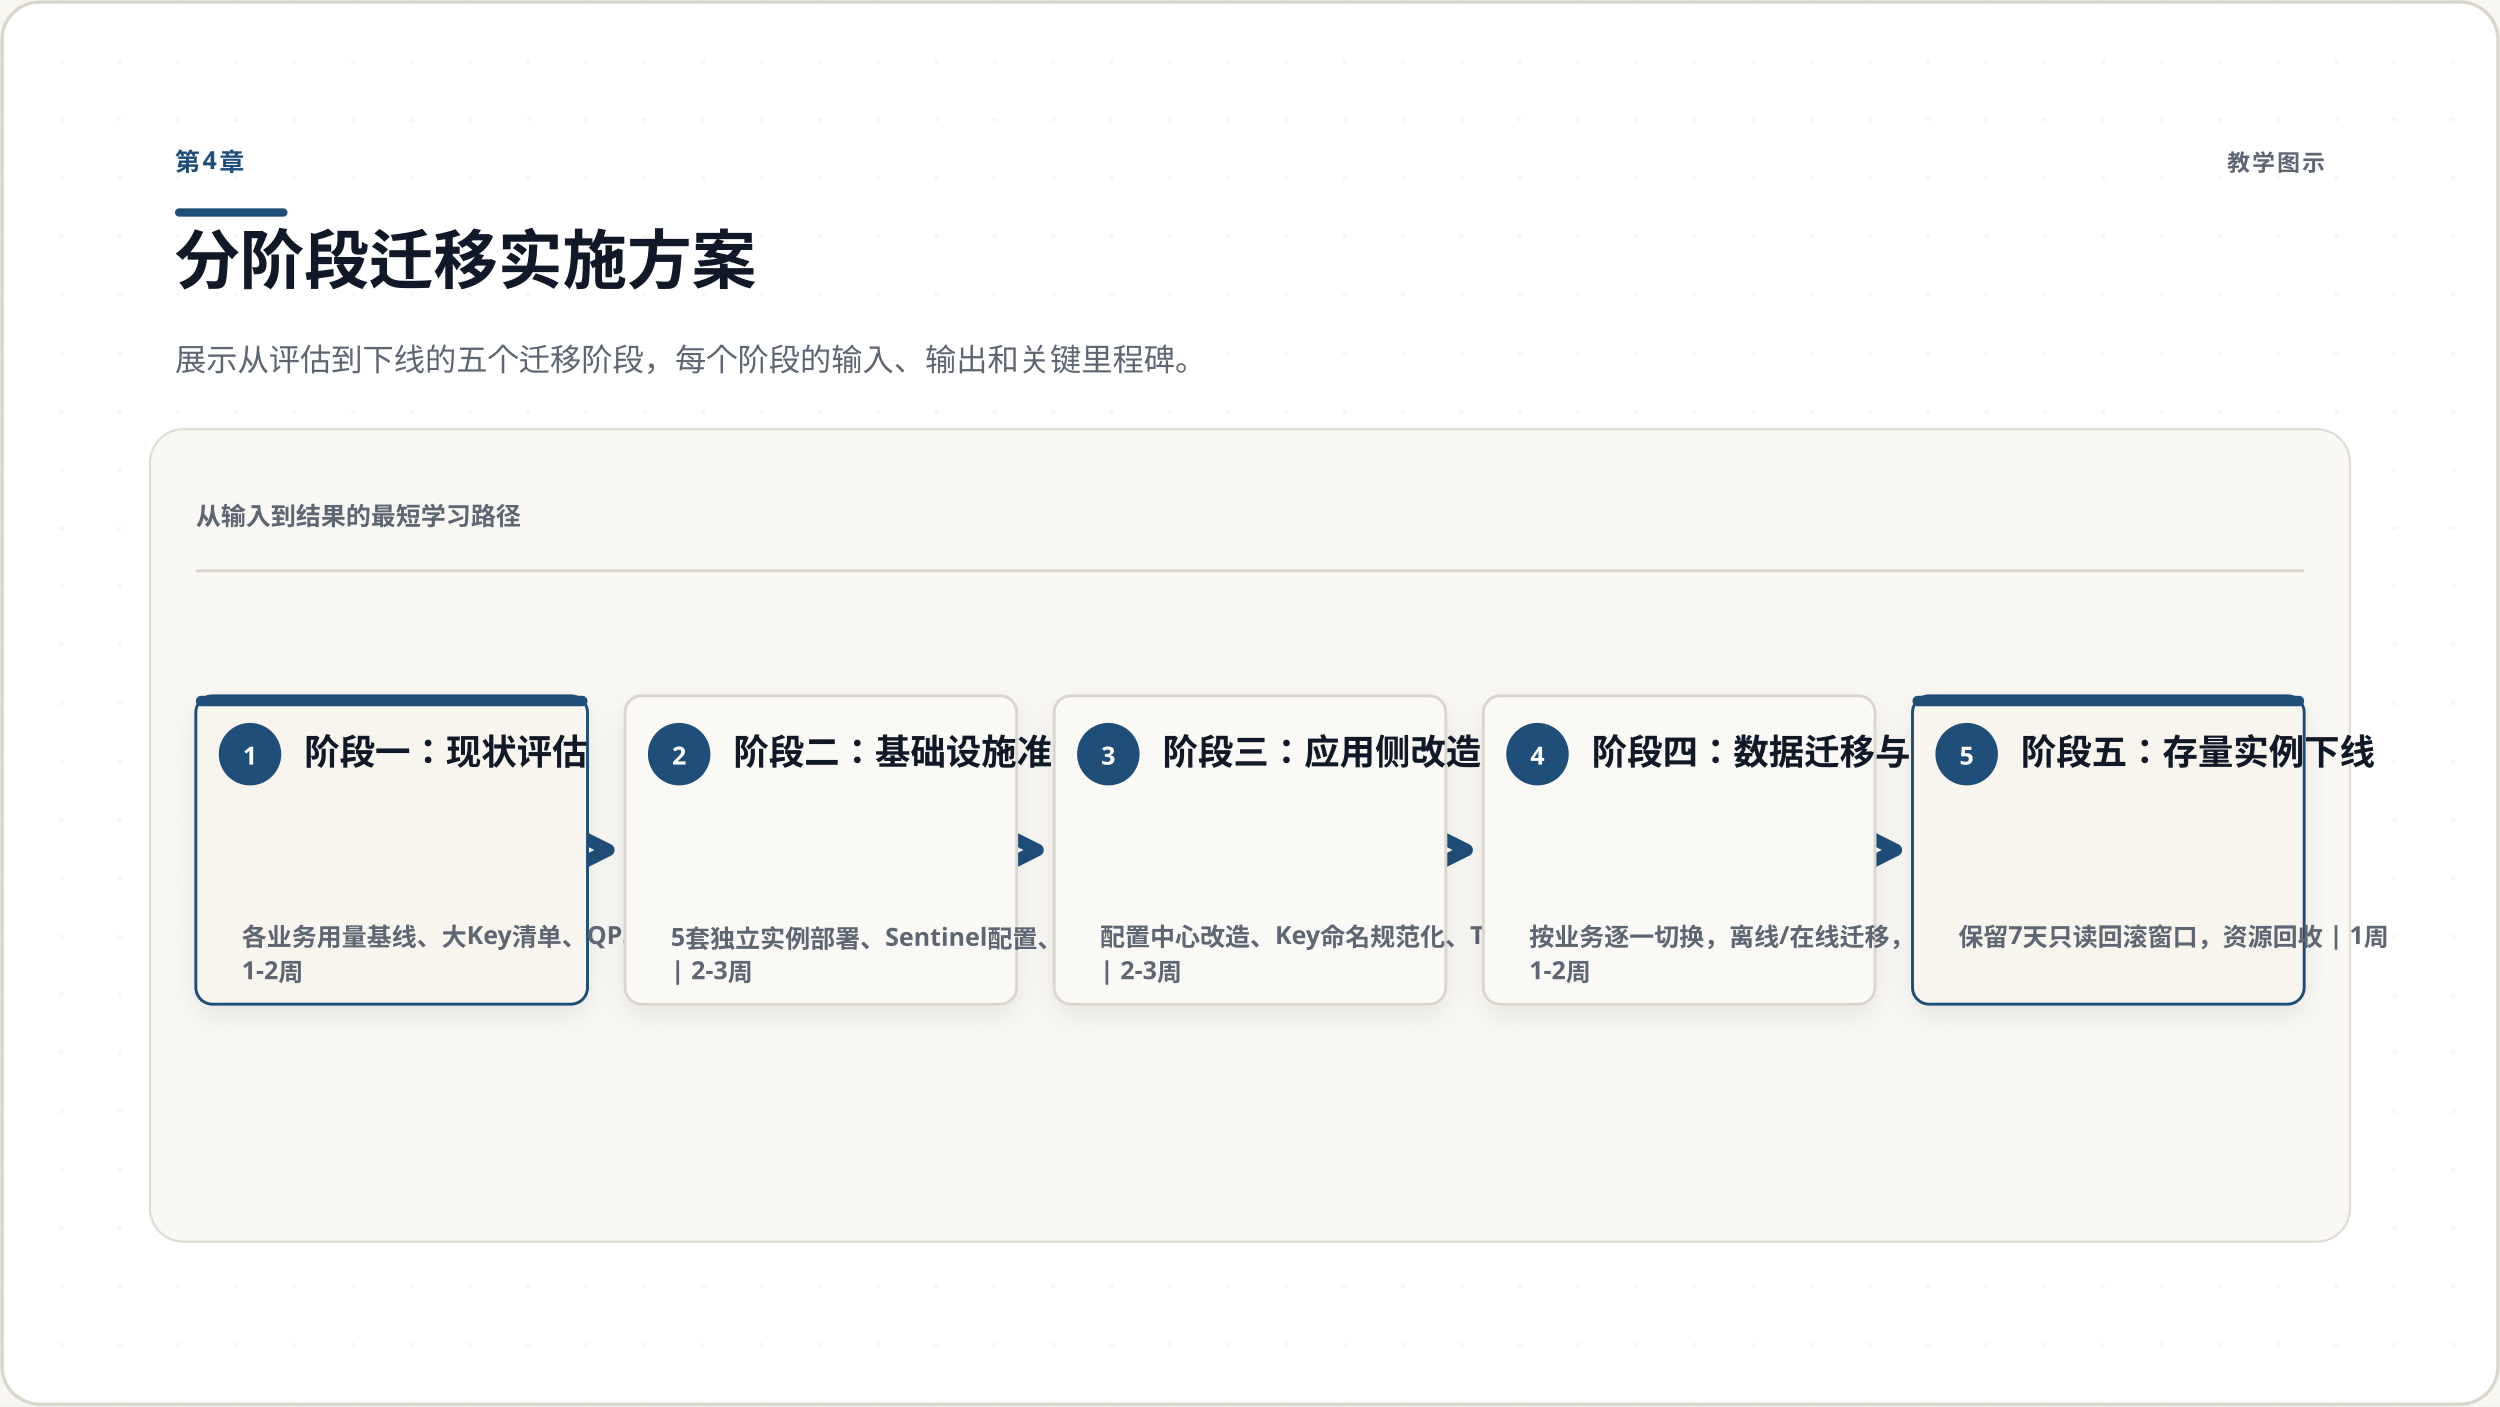
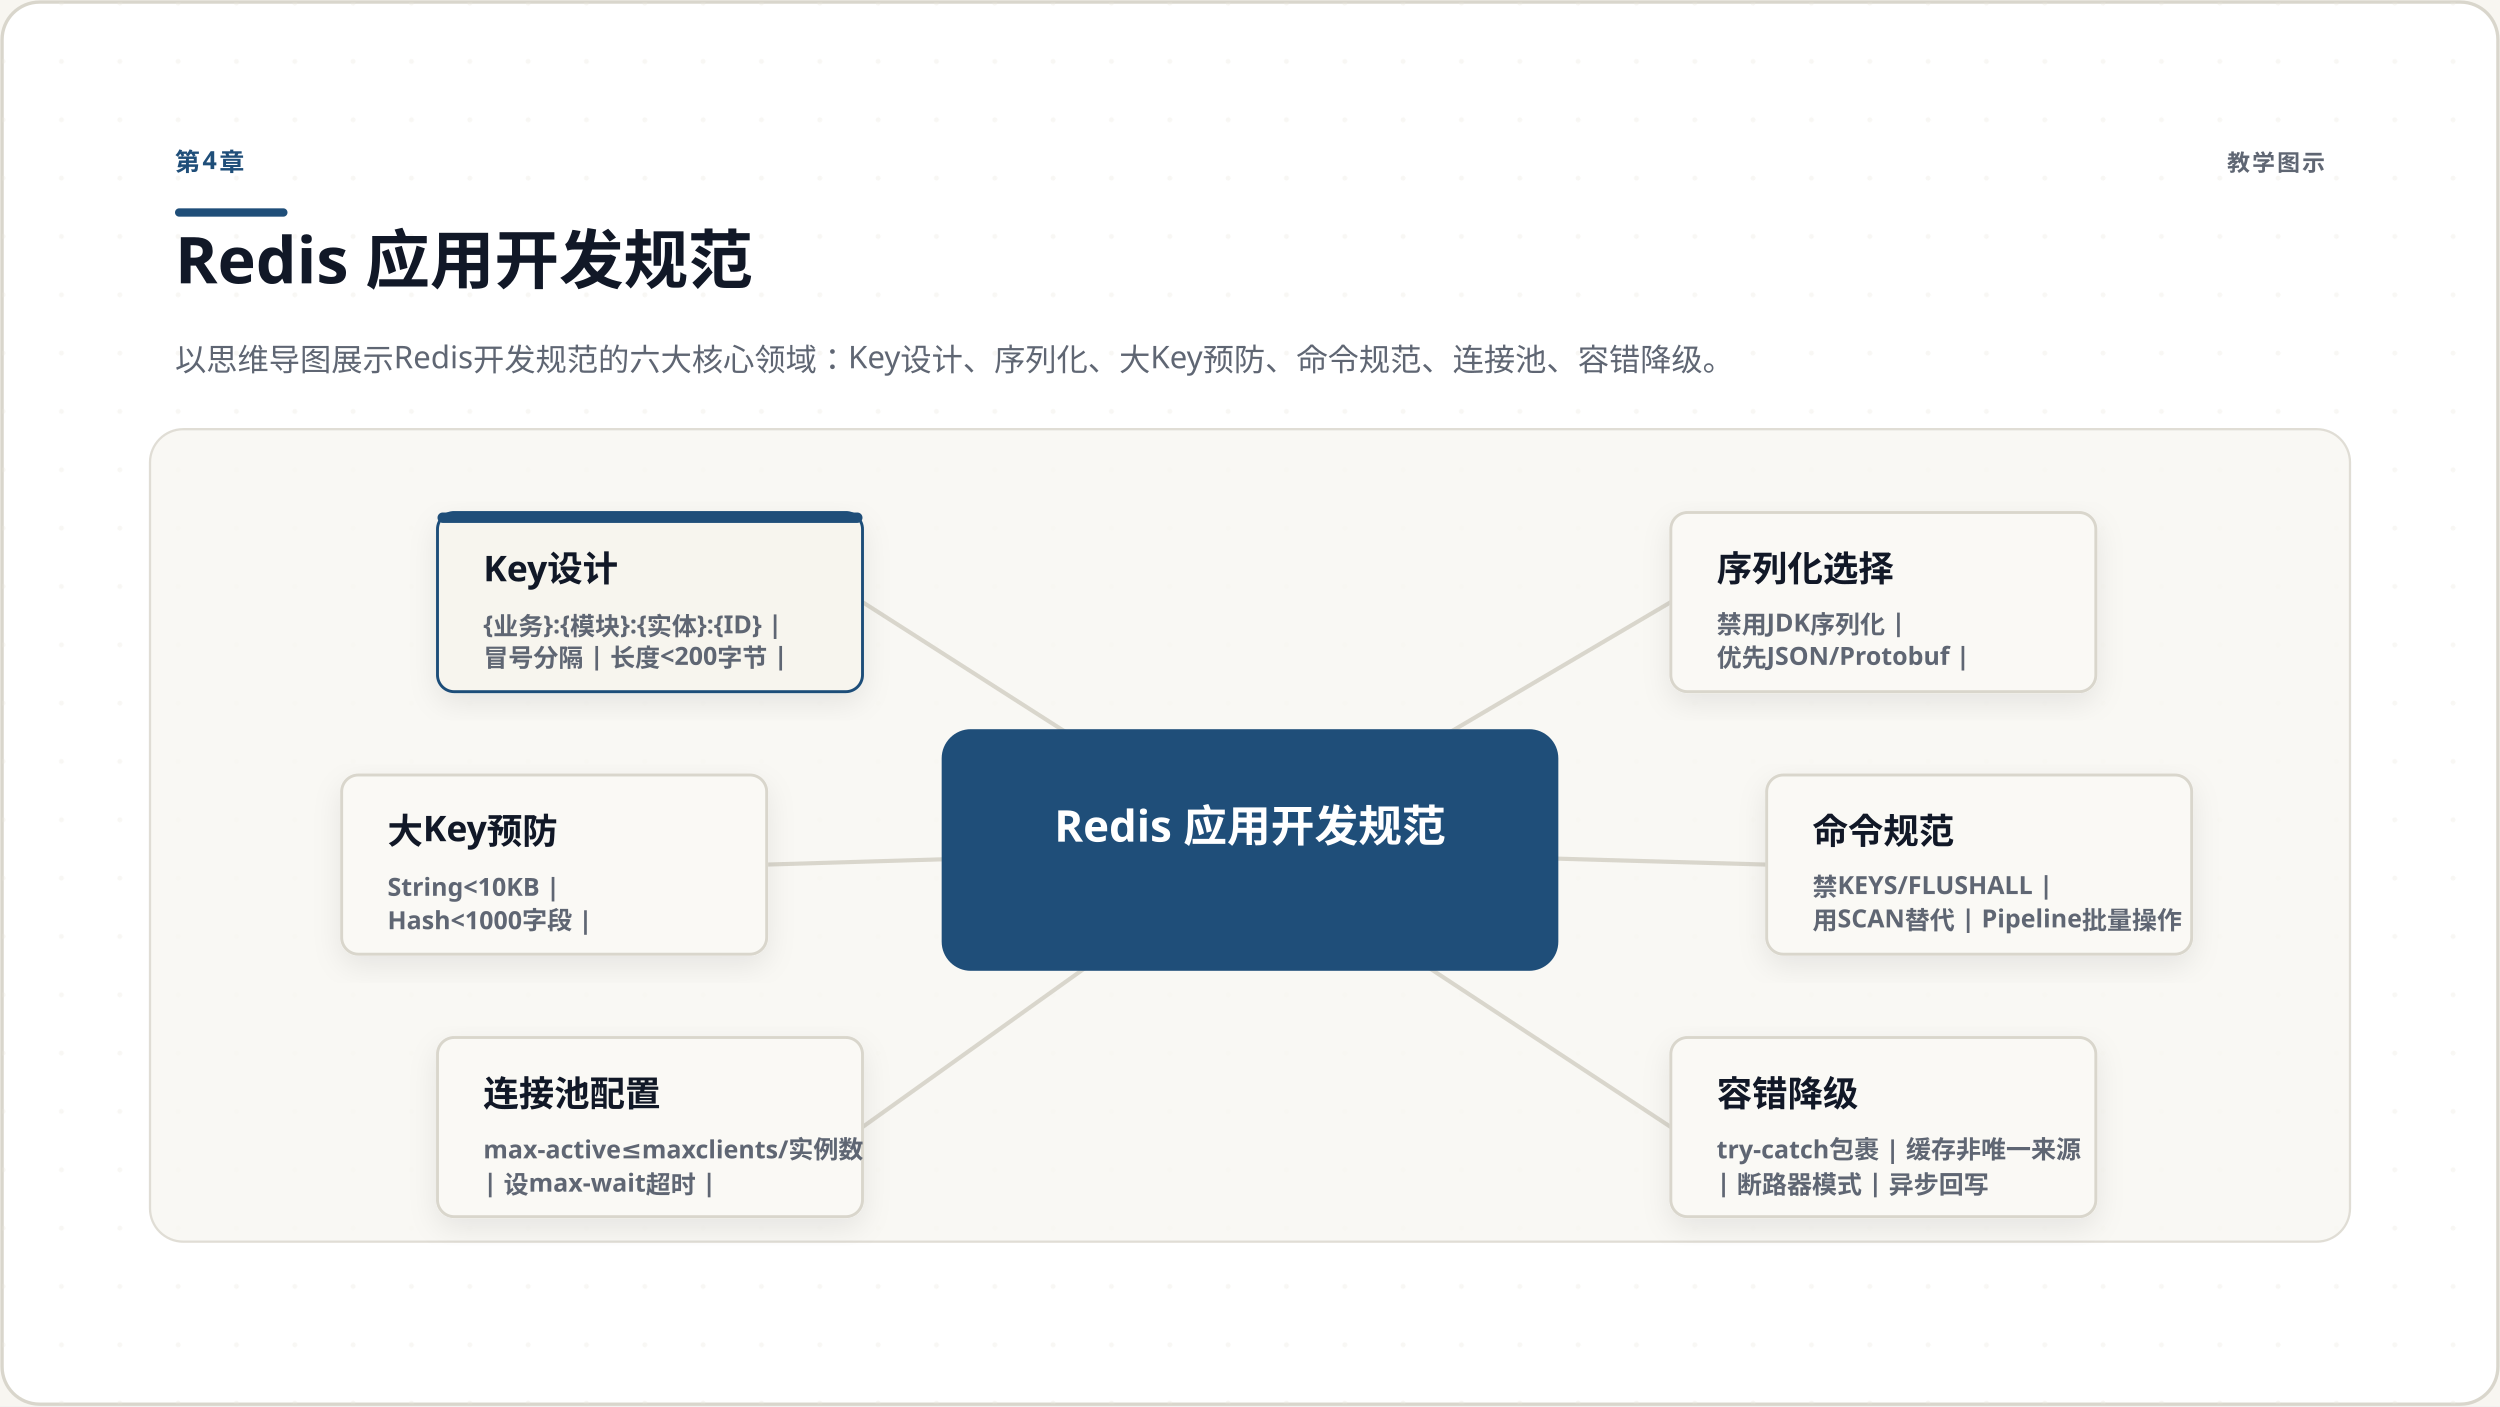
- <svg xmlns="http://www.w3.org/2000/svg" width="1200" height="675" viewBox="0 0 1200 675" role="img" aria-label="分阶段迁移实施方案" font-family="Noto Sans SC, Source Han Sans SC, PingFang SC, system-ui, sans-serif">
+ <svg xmlns="http://www.w3.org/2000/svg" width="1200" height="675" viewBox="0 0 1200 675" role="img" aria-label="Redis 应用开发规范" font-family="Noto Sans SC, Source Han Sans SC, PingFang SC, system-ui, sans-serif">
  <defs>
    <filter id="soft-shadow" x="-8%" y="-12%" width="116%" height="128%">
      <feDropShadow dx="0" dy="5" stdDeviation="7" flood-color="#111827" flood-opacity="0.08" />
    </filter>
    <pattern id="dot-grid" width="28" height="28" patternUnits="userSpaceOnUse">
      <circle cx="1.5" cy="1.5" r="1.2" fill="#e8e4da" opacity="0.85" />
    </pattern>
    <marker id="arrow" markerWidth="12" markerHeight="12" refX="10" refY="6" orient="auto" markerUnits="strokeWidth">
      <path d="M2,2 L10,6 L2,10" fill="none" stroke="#1f4e79" stroke-width="2" stroke-linecap="round" stroke-linejoin="round" />
    </marker>
  </defs>
  <rect width="1200" height="675" fill="#f8f6f1" />
  <rect x="1" y="1" width="1198" height="673" rx="18" fill="#ffffff" stroke="#d9d6cc" stroke-width="1.6" />
  <rect x="1" y="1" width="1198" height="673" rx="18" fill="url(#dot-grid)" opacity="0.34" />
  <rect x="72" y="206" width="1056" height="390" rx="16" fill="#f8f6f1" stroke="#d9d6cc" stroke-width="1.1" opacity="0.82" />
  <text x="84" y="82" fill="#1f4e79" font-size="12" font-weight="800" letter-spacing="1.2">第4章</text>
  <text x="1116" y="82" text-anchor="end" fill="#5f6673" font-size="11" font-weight="700" letter-spacing="1">教学图示</text>
  <rect x="84" y="100" width="54" height="4" rx="2" fill="#1f4e79" />
  <text x="84.0" y="136.0" text-anchor="start" fill="#111827" font-size="31" font-weight="800">
-     <tspan x="84.0" dy="0">分阶段迁移实施方案</tspan>
+     <tspan x="84.0" dy="0">Redis 应用开发规范</tspan>
  </text>
  <text x="84.0" y="178.0" text-anchor="start" fill="#5f6673" font-size="15" font-weight="500">
-     <tspan x="84.0" dy="0">展示从评估到下线的五个迁移阶段，每个阶段的输入、输出和关键里程碑。</tspan>
+     <tspan x="84.0" dy="0">以思维导图展示Redis开发规范的六大核心领域：Key设计、序列化、大Key预防、命令规范、连接池、容错降级。</tspan>
  </text>
-   <text x="94" y="252" fill="#5f6673" font-size="12" font-weight="700">从输入到结果的最短学习路径</text>
-   <line x1="94" y1="274" x2="1106" y2="274" stroke="#d9d6cc" stroke-width="1.4" />
-   <line x1="290.0" y1="408.0" x2="292.0" y2="408.0" stroke="#1f4e79" stroke-width="3" stroke-linecap="round" marker-end="url(#arrow)" />
-   <rect x="94.0" y="334.0" width="188.0" height="148.0" rx="8" fill="#f7f5ee" stroke="#1f4e79" stroke-width="1.4" filter="url(#soft-shadow)" />
-   <rect x="94.0" y="334.0" width="188.0" height="5" rx="2.5" fill="#1f4e79" />
-   <circle cx="120.0" cy="362.0" r="15" fill="#1f4e79" />
-   <text x="120.0" y="367.0" text-anchor="middle" fill="#ffffff" font-size="12" font-weight="800">
-     <tspan x="120.0" dy="0">1</tspan>
+   <line x1="600.0" y1="408.0" x2="414.0" y2="289.0" stroke="#d9d6cc" stroke-width="2" stroke-linecap="round" />
+   <line x1="600.0" y1="408.0" x2="802.0" y2="289.0" stroke="#d9d6cc" stroke-width="2" stroke-linecap="round" />
+   <line x1="600.0" y1="408.0" x2="368.0" y2="415.0" stroke="#d9d6cc" stroke-width="2" stroke-linecap="round" />
+   <line x1="600.0" y1="408.0" x2="848.0" y2="415.0" stroke="#d9d6cc" stroke-width="2" stroke-linecap="round" />
+   <line x1="600.0" y1="408.0" x2="414.0" y2="541.0" stroke="#d9d6cc" stroke-width="2" stroke-linecap="round" />
+   <line x1="600.0" y1="408.0" x2="802.0" y2="541.0" stroke="#d9d6cc" stroke-width="2" stroke-linecap="round" />
+   <rect x="452" y="350" width="296" height="116" rx="14" fill="#1f4e79" />
+   <text x="600.0" y="404.0" text-anchor="middle" fill="#ffffff" font-size="21" font-weight="800">
+     <tspan x="600.0" dy="0">Redis 应用开发规范</tspan>
  </text>
-   <text x="146.0" y="367.0" text-anchor="start" fill="#111827" font-size="17" font-weight="760">
-     <tspan x="146.0" dy="0">阶段一：现状评估</tspan>
+   <rect x="210.0" y="246.0" width="204.0" height="86.0" rx="8" fill="#f7f5ee" stroke="#1f4e79" stroke-width="1.4" filter="url(#soft-shadow)" />
+   <rect x="210.0" y="246.0" width="204.0" height="5" rx="2.5" fill="#1f4e79" />
+   <text x="232.0" y="279.0" text-anchor="start" fill="#111827" font-size="17" font-weight="760">
+     <tspan x="232.0" dy="0">Key设计</tspan>
  </text>
-   <text x="116.0" y="454.0" text-anchor="start" fill="#5f6673" font-size="12" font-weight="560">
-     <tspan x="116.0" dy="0">各业务用量基线、大Key清单、QPS统计 |</tspan>
-     <tspan x="116.0" dy="16">1-2周</tspan>
+   <text x="232.0" y="304.0" text-anchor="start" fill="#5f6673" font-size="12" font-weight="560">
+     <tspan x="232.0" dy="0">{业务}:{模块}:{实体}:{ID} |</tspan>
+     <tspan x="232.0" dy="16">冒号分隔 | 长度&lt;200字节 |</tspan>
  </text>
-   <line x1="496.0" y1="408.0" x2="498.0" y2="408.0" stroke="#1f4e79" stroke-width="3" stroke-linecap="round" marker-end="url(#arrow)" />
-   <rect x="300.0" y="334.0" width="188.0" height="148.0" rx="8" fill="#faf9f5" stroke="#d9d6cc" stroke-width="1.4" filter="url(#soft-shadow)" />
-   <circle cx="326.0" cy="362.0" r="15" fill="#1f4e79" />
-   <text x="326.0" y="367.0" text-anchor="middle" fill="#ffffff" font-size="12" font-weight="800">
-     <tspan x="326.0" dy="0">2</tspan>
+   <rect x="802.0" y="246.0" width="204.0" height="86.0" rx="8" fill="#faf9f5" stroke="#d9d6cc" stroke-width="1.4" filter="url(#soft-shadow)" />
+   <text x="824.0" y="279.0" text-anchor="start" fill="#111827" font-size="17" font-weight="760">
+     <tspan x="824.0" dy="0">序列化选择</tspan>
  </text>
-   <text x="352.0" y="367.0" text-anchor="start" fill="#111827" font-size="17" font-weight="760">
-     <tspan x="352.0" dy="0">阶段二：基础设施准备</tspan>
+   <text x="824.0" y="304.0" text-anchor="start" fill="#5f6673" font-size="12" font-weight="560">
+     <tspan x="824.0" dy="0">禁用JDK序列化 |</tspan>
+     <tspan x="824.0" dy="16">优先JSON/Protobuf |</tspan>
  </text>
-   <text x="322.0" y="454.0" text-anchor="start" fill="#5f6673" font-size="12" font-weight="560">
-     <tspan x="322.0" dy="0">5套独立实例部署、Sentinel配置、监控就绪</tspan>
-     <tspan x="322.0" dy="16">| 2-3周</tspan>
+   <rect x="164.0" y="372.0" width="204.0" height="86.0" rx="8" fill="#faf9f5" stroke="#d9d6cc" stroke-width="1.4" filter="url(#soft-shadow)" />
+   <text x="186.0" y="405.0" text-anchor="start" fill="#111827" font-size="17" font-weight="760">
+     <tspan x="186.0" dy="0">大Key预防</tspan>
  </text>
-   <line x1="702.0" y1="408.0" x2="704.0" y2="408.0" stroke="#1f4e79" stroke-width="3" stroke-linecap="round" marker-end="url(#arrow)" />
-   <rect x="506.0" y="334.0" width="188.0" height="148.0" rx="8" fill="#faf9f5" stroke="#d9d6cc" stroke-width="1.4" filter="url(#soft-shadow)" />
-   <circle cx="532.0" cy="362.0" r="15" fill="#1f4e79" />
-   <text x="532.0" y="367.0" text-anchor="middle" fill="#ffffff" font-size="12" font-weight="800">
-     <tspan x="532.0" dy="0">3</tspan>
+   <text x="186.0" y="430.0" text-anchor="start" fill="#5f6673" font-size="12" font-weight="560">
+     <tspan x="186.0" dy="0">String&lt;10KB |</tspan>
+     <tspan x="186.0" dy="16">Hash&lt;1000字段 |</tspan>
  </text>
-   <text x="558.0" y="367.0" text-anchor="start" fill="#111827" font-size="17" font-weight="760">
-     <tspan x="558.0" dy="0">阶段三：应用侧改造</tspan>
+   <rect x="848.0" y="372.0" width="204.0" height="86.0" rx="8" fill="#faf9f5" stroke="#d9d6cc" stroke-width="1.4" filter="url(#soft-shadow)" />
+   <text x="870.0" y="405.0" text-anchor="start" fill="#111827" font-size="17" font-weight="760">
+     <tspan x="870.0" dy="0">命令规范</tspan>
  </text>
-   <text x="528.0" y="454.0" text-anchor="start" fill="#5f6673" font-size="12" font-weight="560">
-     <tspan x="528.0" dy="0">配置中心改造、Key命名规范化、TTL治理</tspan>
-     <tspan x="528.0" dy="16">| 2-3周</tspan>
+   <text x="870.0" y="430.0" text-anchor="start" fill="#5f6673" font-size="12" font-weight="560">
+     <tspan x="870.0" dy="0">禁KEYS/FLUSHALL |</tspan>
+     <tspan x="870.0" dy="16">用SCAN替代 | Pipeline批量操作</tspan>
  </text>
-   <line x1="908.0" y1="408.0" x2="910.0" y2="408.0" stroke="#1f4e79" stroke-width="3" stroke-linecap="round" marker-end="url(#arrow)" />
-   <rect x="712.0" y="334.0" width="188.0" height="148.0" rx="8" fill="#faf9f5" stroke="#d9d6cc" stroke-width="1.4" filter="url(#soft-shadow)" />
-   <circle cx="738.0" cy="362.0" r="15" fill="#1f4e79" />
-   <text x="738.0" y="367.0" text-anchor="middle" fill="#ffffff" font-size="12" font-weight="800">
-     <tspan x="738.0" dy="0">4</tspan>
+   <rect x="210.0" y="498.0" width="204.0" height="86.0" rx="8" fill="#faf9f5" stroke="#d9d6cc" stroke-width="1.4" filter="url(#soft-shadow)" />
+   <text x="232.0" y="531.0" text-anchor="start" fill="#111827" font-size="17" font-weight="760">
+     <tspan x="232.0" dy="0">连接池配置</tspan>
  </text>
-   <text x="764.0" y="367.0" text-anchor="start" fill="#111827" font-size="17" font-weight="760">
-     <tspan x="764.0" dy="0">阶段四：数据迁移与切换</tspan>
+   <text x="232.0" y="556.0" text-anchor="start" fill="#5f6673" font-size="12" font-weight="560">
+     <tspan x="232.0" dy="0">max-active≤maxclients/实例数</tspan>
+     <tspan x="232.0" dy="16">| 设max-wait超时 |</tspan>
  </text>
-   <text x="734.0" y="454.0" text-anchor="start" fill="#5f6673" font-size="12" font-weight="560">
-     <tspan x="734.0" dy="0">按业务逐一切换，离线/在线迁移，灰度验证 |</tspan>
-     <tspan x="734.0" dy="16">1-2周</tspan>
+   <rect x="802.0" y="498.0" width="204.0" height="86.0" rx="8" fill="#faf9f5" stroke="#d9d6cc" stroke-width="1.4" filter="url(#soft-shadow)" />
+   <text x="824.0" y="531.0" text-anchor="start" fill="#111827" font-size="17" font-weight="760">
+     <tspan x="824.0" dy="0">容错降级</tspan>
  </text>
-   <rect x="918.0" y="334.0" width="188.0" height="148.0" rx="8" fill="#f7f5ee" stroke="#1f4e79" stroke-width="1.4" filter="url(#soft-shadow)" />
-   <rect x="918.0" y="334.0" width="188.0" height="5" rx="2.5" fill="#1f4e79" />
-   <circle cx="944.0" cy="362.0" r="15" fill="#1f4e79" />
-   <text x="944.0" y="367.0" text-anchor="middle" fill="#ffffff" font-size="12" font-weight="800">
-     <tspan x="944.0" dy="0">5</tspan>
-   </text>
-   <text x="970.0" y="367.0" text-anchor="start" fill="#111827" font-size="17" font-weight="760">
-     <tspan x="970.0" dy="0">阶段五：存量实例下线</tspan>
-   </text>
-   <text x="940.0" y="454.0" text-anchor="start" fill="#5f6673" font-size="12" font-weight="560">
-     <tspan x="940.0" dy="0">保留7天只读回滚窗口，资源回收 | 1周</tspan>
+   <text x="824.0" y="556.0" text-anchor="start" fill="#5f6673" font-size="12" font-weight="560">
+     <tspan x="824.0" dy="0">try-catch包裹 | 缓存非唯一来源</tspan>
+     <tspan x="824.0" dy="16">| 断路器模式 | 异步回写</tspan>
  </text>
</svg>
